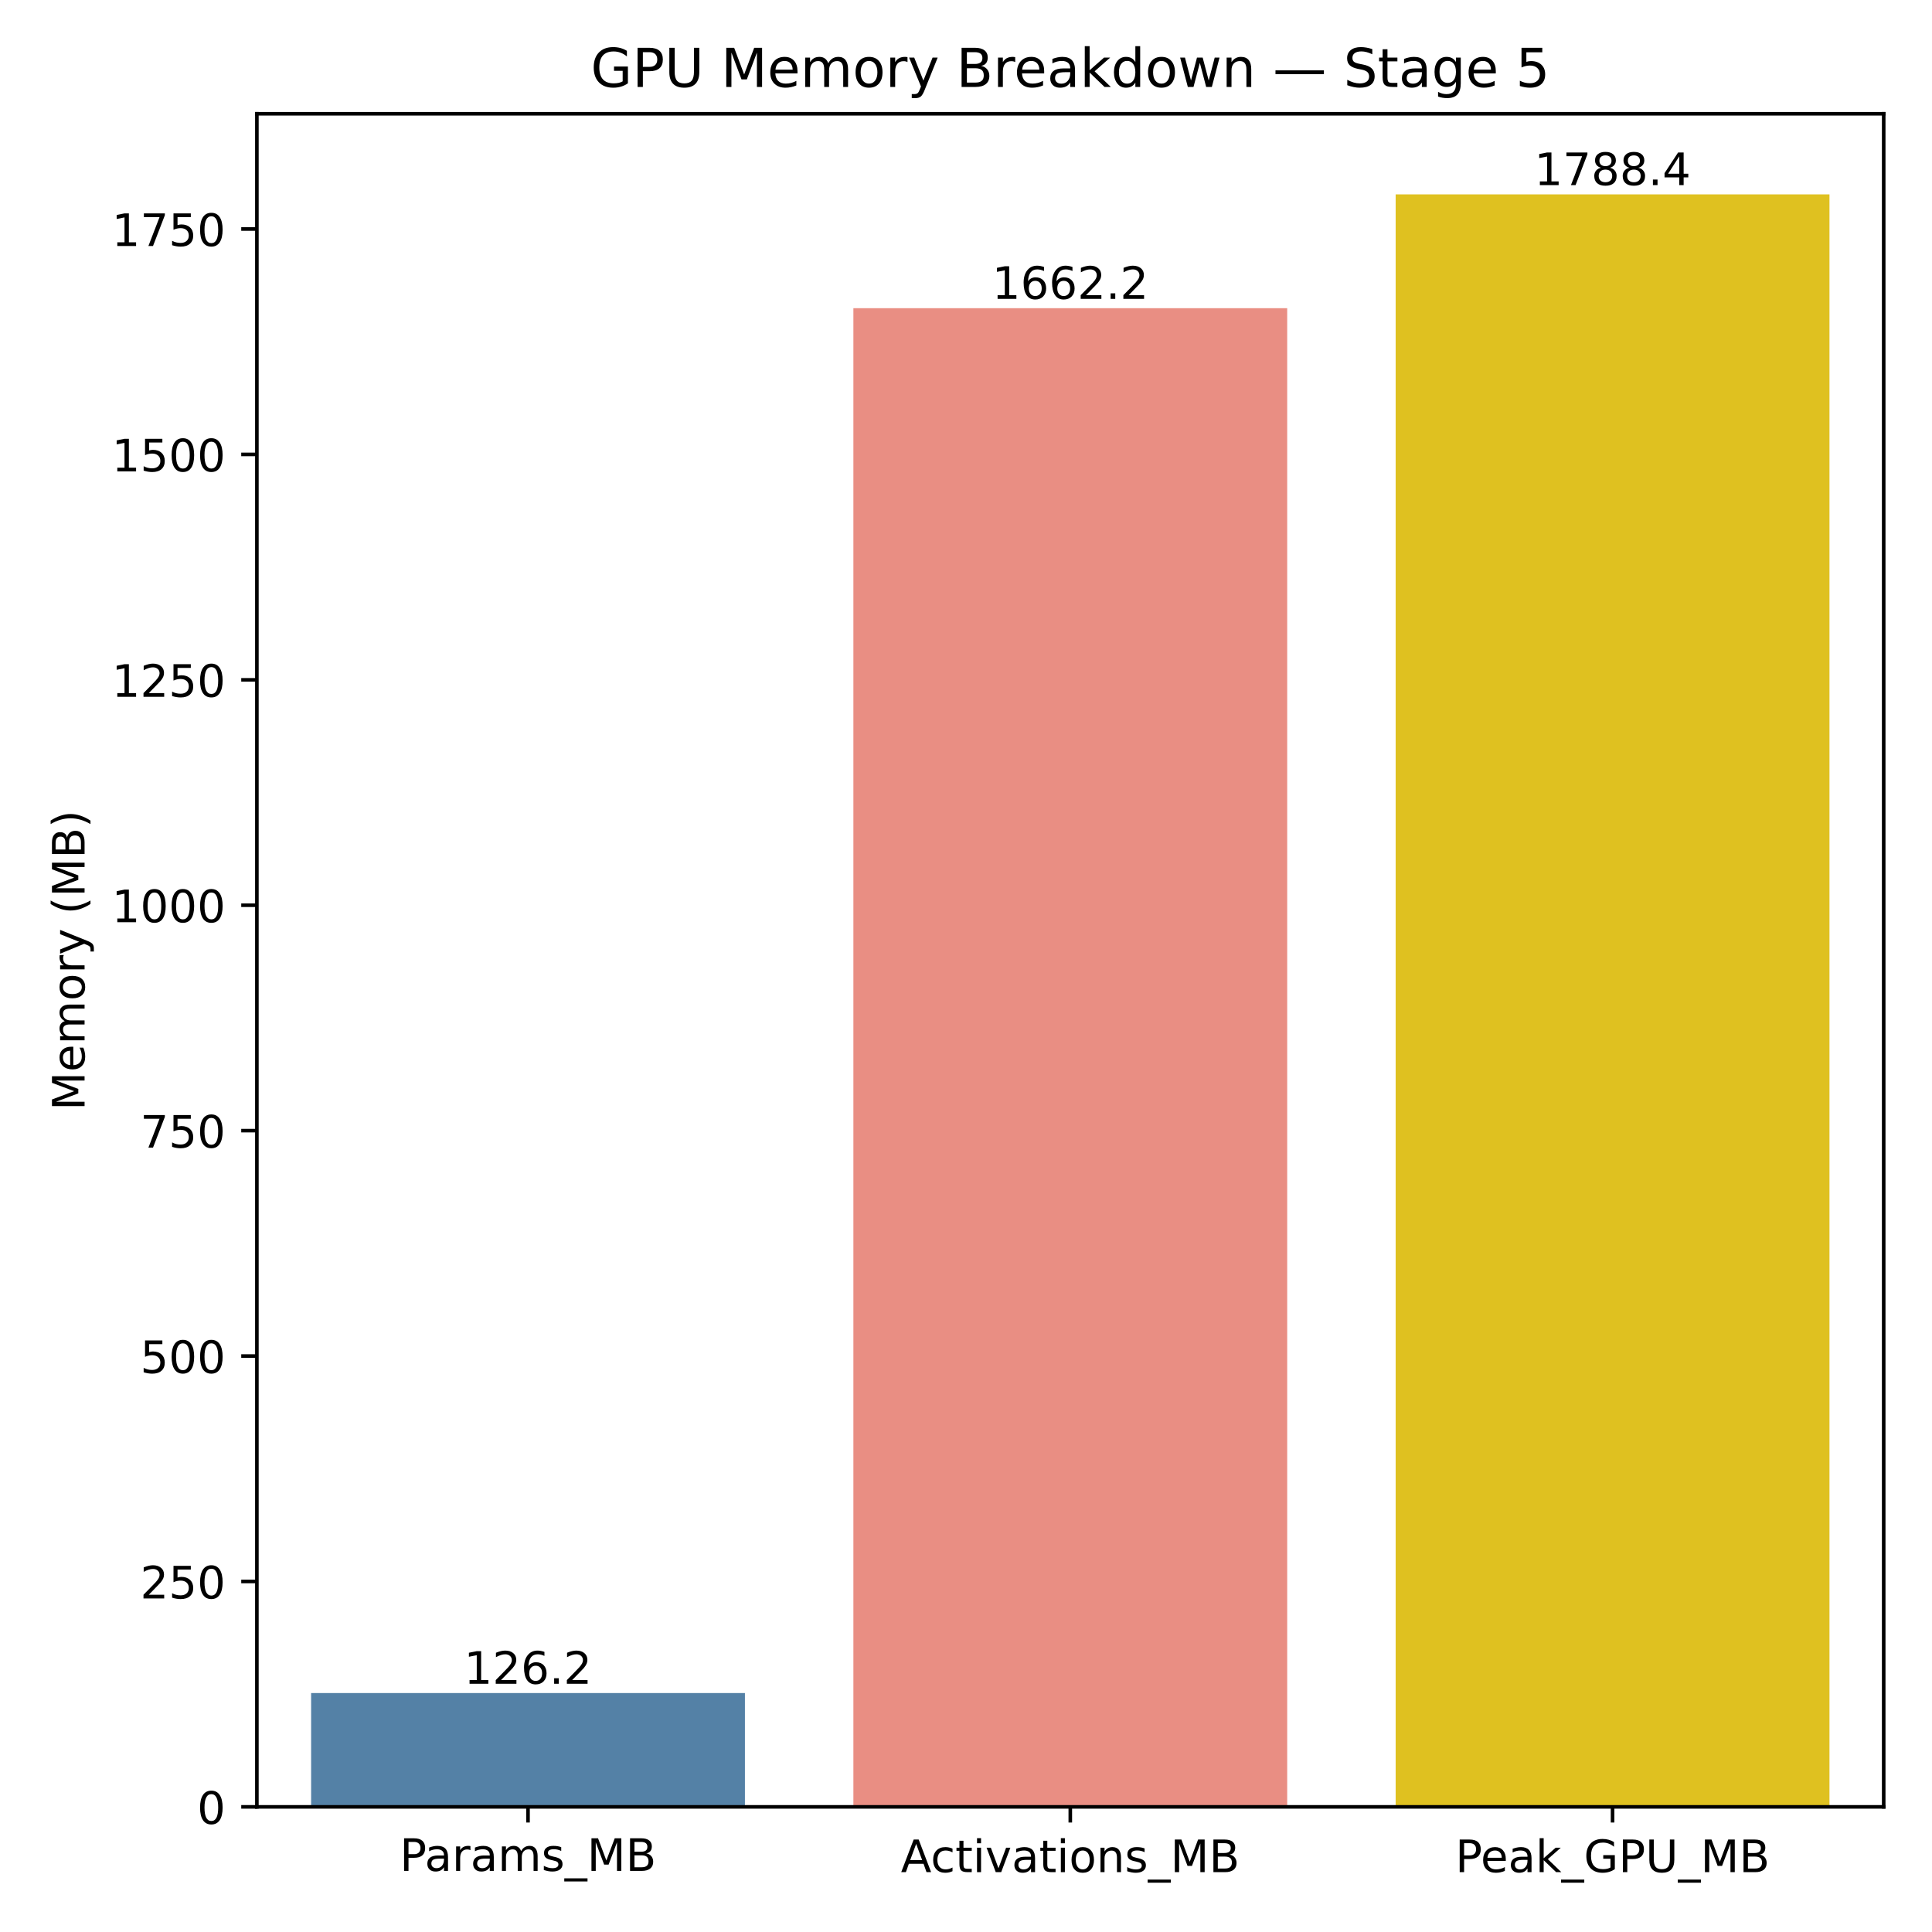
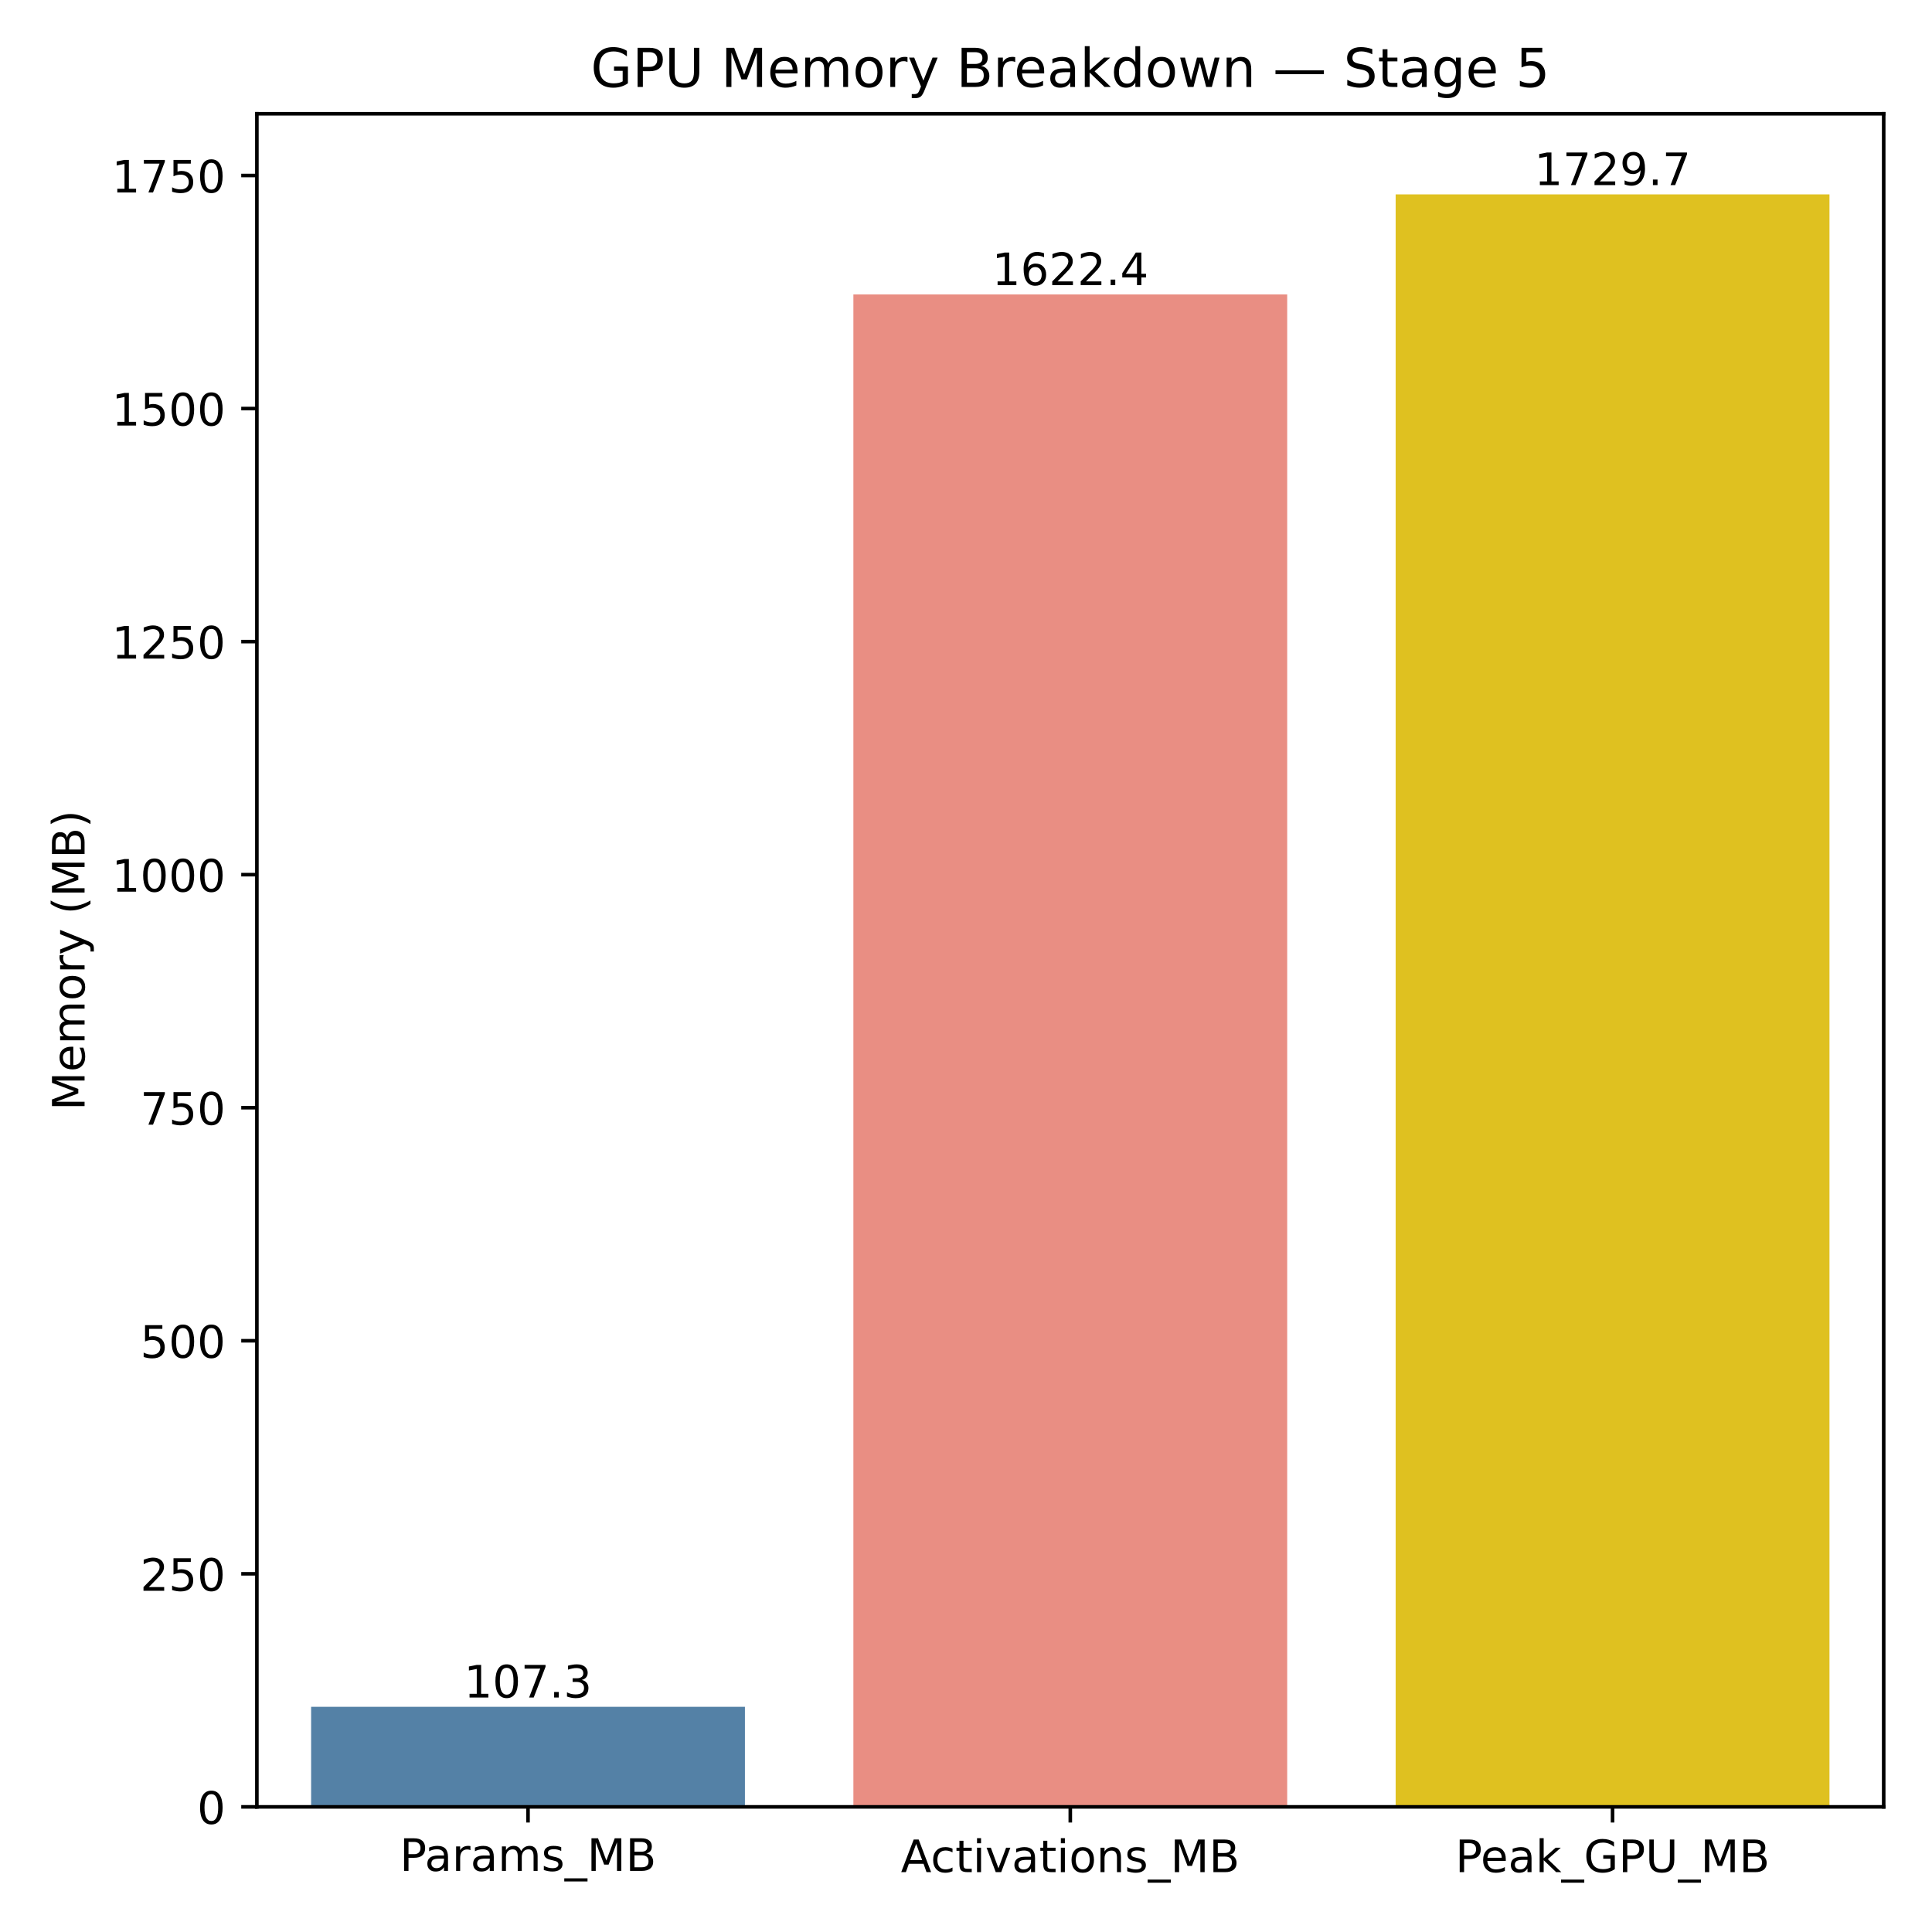
<svg xmlns="http://www.w3.org/2000/svg" xmlns:xlink="http://www.w3.org/1999/xlink" width="432pt" height="432pt" viewBox="0 0 432 432" version="1.1">
  <defs>
    <style type="text/css">*{stroke-linejoin: round; stroke-linecap: butt}</style>
  </defs>
  <g id="figure_1">
    <g id="patch_1">
      <path d="M 0 432  L 432 432  L 432 0  L 0 0  z " style="fill: #ffffff" />
    </g>
    <g id="axes_1">
      <g id="patch_2">
        <path d="M 57.44 404.019  L 421.2 404.019  L 421.2 25.44  L 57.44 25.44  z " style="fill: #ffffff" />
      </g>
      <g id="patch_3">
-         <path d="M 69.565 404.019  L 166.568 404.019  L 166.568 378.576  L 69.565 378.576  z " clip-path="url(#p5c37a76f87)" style="fill: #5481a6" />
+         <path d="M 69.565 404.019  L 166.568 404.019  L 166.568 381.65  L 69.565 381.65  z " clip-path="url(#pbfa2dcaaaa)" style="fill: #5481a6" />
      </g>
      <g id="patch_4">
-         <path d="M 190.819 404.019  L 287.821 404.019  L 287.821 68.91  L 190.819 68.91  z " clip-path="url(#p5c37a76f87)" style="fill: #e98e83" />
+         <path d="M 190.819 404.019  L 287.821 404.019  L 287.821 65.836  L 190.819 65.836  z " clip-path="url(#pbfa2dcaaaa)" style="fill: #e98e83" />
      </g>
      <g id="patch_5">
-         <path d="M 312.072 404.019  L 409.075 404.019  L 409.075 43.468  L 312.072 43.468  z " clip-path="url(#p5c37a76f87)" style="fill: #dfc120" />
+         <path d="M 312.072 404.019  L 409.075 404.019  L 409.075 43.468  L 312.072 43.468  z " clip-path="url(#pbfa2dcaaaa)" style="fill: #dfc120" />
      </g>
      <g id="matplotlib.axis_1">
        <g id="xtick_1">
          <g id="line2d_1">
            <defs>
-               <path id="m7900550850" d="M 0 0  L 0 3.5  " style="stroke: #000000; stroke-width: 0.8" />
+               <path id="mfde5241dbb" d="M 0 0  L 0 3.5  " style="stroke: #000000; stroke-width: 0.8" />
            </defs>
            <g>
-               <use xlink:href="#m7900550850" x="118.067" y="404.019" style="stroke: #000000; stroke-width: 0.8" />
+               <use xlink:href="#mfde5241dbb" x="118.067" y="404.019" style="stroke: #000000; stroke-width: 0.8" />
            </g>
          </g>
          <g id="text_1">
            <g transform="translate(89.3737 418.3391) scale(0.1 -0.1)">
              <defs>
                <path id="DejaVuSans-50" d="M 1259 4147  L 1259 2394  L 2053 2394  Q 2494 2394 2734 2622  Q 2975 2850 2975 3272  Q 2975 3691 2734 3919  Q 2494 4147 2053 4147  L 1259 4147  z M 628 4666  L 2053 4666  Q 2838 4666 3239 4311  Q 3641 3956 3641 3272  Q 3641 2581 3239 2228  Q 2838 1875 2053 1875  L 1259 1875  L 1259 0  L 628 0  L 628 4666  z " transform="scale(0.015625)" />
                <path id="DejaVuSans-61" d="M 2194 1759  Q 1497 1759 1228 1600  Q 959 1441 959 1056  Q 959 750 1161 570  Q 1363 391 1709 391  Q 2188 391 2477 730  Q 2766 1069 2766 1631  L 2766 1759  L 2194 1759  z M 3341 1997  L 3341 0  L 2766 0  L 2766 531  Q 2569 213 2275 61  Q 1981 -91 1556 -91  Q 1019 -91 701 211  Q 384 513 384 1019  Q 384 1609 779 1909  Q 1175 2209 1959 2209  L 2766 2209  L 2766 2266  Q 2766 2663 2505 2880  Q 2244 3097 1772 3097  Q 1472 3097 1187 3025  Q 903 2953 641 2809  L 641 3341  Q 956 3463 1253 3523  Q 1550 3584 1831 3584  Q 2591 3584 2966 3190  Q 3341 2797 3341 1997  z " transform="scale(0.015625)" />
                <path id="DejaVuSans-72" d="M 2631 2963  Q 2534 3019 2420 3045  Q 2306 3072 2169 3072  Q 1681 3072 1420 2755  Q 1159 2438 1159 1844  L 1159 0  L 581 0  L 581 3500  L 1159 3500  L 1159 2956  Q 1341 3275 1631 3429  Q 1922 3584 2338 3584  Q 2397 3584 2469 3576  Q 2541 3569 2628 3553  L 2631 2963  z " transform="scale(0.015625)" />
                <path id="DejaVuSans-6d" d="M 3328 2828  Q 3544 3216 3844 3400  Q 4144 3584 4550 3584  Q 5097 3584 5394 3201  Q 5691 2819 5691 2113  L 5691 0  L 5113 0  L 5113 2094  Q 5113 2597 4934 2840  Q 4756 3084 4391 3084  Q 3944 3084 3684 2787  Q 3425 2491 3425 1978  L 3425 0  L 2847 0  L 2847 2094  Q 2847 2600 2669 2842  Q 2491 3084 2119 3084  Q 1678 3084 1418 2786  Q 1159 2488 1159 1978  L 1159 0  L 581 0  L 581 3500  L 1159 3500  L 1159 2956  Q 1356 3278 1631 3431  Q 1906 3584 2284 3584  Q 2666 3584 2933 3390  Q 3200 3197 3328 2828  z " transform="scale(0.015625)" />
                <path id="DejaVuSans-73" d="M 2834 3397  L 2834 2853  Q 2591 2978 2328 3040  Q 2066 3103 1784 3103  Q 1356 3103 1142 2972  Q 928 2841 928 2578  Q 928 2378 1081 2264  Q 1234 2150 1697 2047  L 1894 2003  Q 2506 1872 2764 1633  Q 3022 1394 3022 966  Q 3022 478 2636 193  Q 2250 -91 1575 -91  Q 1294 -91 989 -36  Q 684 19 347 128  L 347 722  Q 666 556 975 473  Q 1284 391 1588 391  Q 1994 391 2212 530  Q 2431 669 2431 922  Q 2431 1156 2273 1281  Q 2116 1406 1581 1522  L 1381 1569  Q 847 1681 609 1914  Q 372 2147 372 2553  Q 372 3047 722 3315  Q 1072 3584 1716 3584  Q 2034 3584 2315 3537  Q 2597 3491 2834 3397  z " transform="scale(0.015625)" />
                <path id="DejaVuSans-5f" d="M 3263 -1063  L 3263 -1509  L -63 -1509  L -63 -1063  L 3263 -1063  z " transform="scale(0.015625)" />
                <path id="DejaVuSans-4d" d="M 628 4666  L 1569 4666  L 2759 1491  L 3956 4666  L 4897 4666  L 4897 0  L 4281 0  L 4281 4097  L 3078 897  L 2444 897  L 1241 4097  L 1241 0  L 628 0  L 628 4666  z " transform="scale(0.015625)" />
                <path id="DejaVuSans-42" d="M 1259 2228  L 1259 519  L 2272 519  Q 2781 519 3026 730  Q 3272 941 3272 1375  Q 3272 1813 3026 2020  Q 2781 2228 2272 2228  L 1259 2228  z M 1259 4147  L 1259 2741  L 2194 2741  Q 2656 2741 2882 2914  Q 3109 3088 3109 3444  Q 3109 3797 2882 3972  Q 2656 4147 2194 4147  L 1259 4147  z M 628 4666  L 2241 4666  Q 2963 4666 3353 4366  Q 3744 4066 3744 3513  Q 3744 3084 3544 2831  Q 3344 2578 2956 2516  Q 3422 2416 3680 2098  Q 3938 1781 3938 1306  Q 3938 681 3513 340  Q 3088 0 2303 0  L 628 0  L 628 4666  z " transform="scale(0.015625)" />
              </defs>
              <use xlink:href="#DejaVuSans-50" />
              <use xlink:href="#DejaVuSans-61" transform="translate(55.80273 0)" />
              <use xlink:href="#DejaVuSans-72" transform="translate(117.082 0)" />
              <use xlink:href="#DejaVuSans-61" transform="translate(158.1953 0)" />
              <use xlink:href="#DejaVuSans-6d" transform="translate(219.4746 0)" />
              <use xlink:href="#DejaVuSans-73" transform="translate(316.8867 0)" />
              <use xlink:href="#DejaVuSans-5f" transform="translate(368.9863 0)" />
              <use xlink:href="#DejaVuSans-4d" transform="translate(418.9863 0)" />
              <use xlink:href="#DejaVuSans-42" transform="translate(505.2656 0)" />
            </g>
          </g>
        </g>
        <g id="xtick_2">
          <g id="line2d_2">
            <g>
-               <use xlink:href="#m7900550850" x="239.32" y="404.019" style="stroke: #000000; stroke-width: 0.8" />
+               <use xlink:href="#mfde5241dbb" x="239.32" y="404.019" style="stroke: #000000; stroke-width: 0.8" />
            </g>
          </g>
          <g id="text_2">
            <g transform="translate(201.4387 418.6172) scale(0.1 -0.1)">
              <defs>
                <path id="DejaVuSans-41" d="M 2188 4044  L 1331 1722  L 3047 1722  L 2188 4044  z M 1831 4666  L 2547 4666  L 4325 0  L 3669 0  L 3244 1197  L 1141 1197  L 716 0  L 50 0  L 1831 4666  z " transform="scale(0.015625)" />
                <path id="DejaVuSans-63" d="M 3122 3366  L 3122 2828  Q 2878 2963 2633 3030  Q 2388 3097 2138 3097  Q 1578 3097 1268 2742  Q 959 2388 959 1747  Q 959 1106 1268 751  Q 1578 397 2138 397  Q 2388 397 2633 464  Q 2878 531 3122 666  L 3122 134  Q 2881 22 2623 -34  Q 2366 -91 2075 -91  Q 1284 -91 818 406  Q 353 903 353 1747  Q 353 2603 823 3093  Q 1294 3584 2113 3584  Q 2378 3584 2631 3529  Q 2884 3475 3122 3366  z " transform="scale(0.015625)" />
                <path id="DejaVuSans-74" d="M 1172 4494  L 1172 3500  L 2356 3500  L 2356 3053  L 1172 3053  L 1172 1153  Q 1172 725 1289 603  Q 1406 481 1766 481  L 2356 481  L 2356 0  L 1766 0  Q 1100 0 847 248  Q 594 497 594 1153  L 594 3053  L 172 3053  L 172 3500  L 594 3500  L 594 4494  L 1172 4494  z " transform="scale(0.015625)" />
                <path id="DejaVuSans-69" d="M 603 3500  L 1178 3500  L 1178 0  L 603 0  L 603 3500  z M 603 4863  L 1178 4863  L 1178 4134  L 603 4134  L 603 4863  z " transform="scale(0.015625)" />
                <path id="DejaVuSans-76" d="M 191 3500  L 800 3500  L 1894 563  L 2988 3500  L 3597 3500  L 2284 0  L 1503 0  L 191 3500  z " transform="scale(0.015625)" />
                <path id="DejaVuSans-6f" d="M 1959 3097  Q 1497 3097 1228 2736  Q 959 2375 959 1747  Q 959 1119 1226 758  Q 1494 397 1959 397  Q 2419 397 2687 759  Q 2956 1122 2956 1747  Q 2956 2369 2687 2733  Q 2419 3097 1959 3097  z M 1959 3584  Q 2709 3584 3137 3096  Q 3566 2609 3566 1747  Q 3566 888 3137 398  Q 2709 -91 1959 -91  Q 1206 -91 779 398  Q 353 888 353 1747  Q 353 2609 779 3096  Q 1206 3584 1959 3584  z " transform="scale(0.015625)" />
                <path id="DejaVuSans-6e" d="M 3513 2113  L 3513 0  L 2938 0  L 2938 2094  Q 2938 2591 2744 2837  Q 2550 3084 2163 3084  Q 1697 3084 1428 2787  Q 1159 2491 1159 1978  L 1159 0  L 581 0  L 581 3500  L 1159 3500  L 1159 2956  Q 1366 3272 1645 3428  Q 1925 3584 2291 3584  Q 2894 3584 3203 3211  Q 3513 2838 3513 2113  z " transform="scale(0.015625)" />
              </defs>
              <use xlink:href="#DejaVuSans-41" />
              <use xlink:href="#DejaVuSans-63" transform="translate(66.6582 0)" />
              <use xlink:href="#DejaVuSans-74" transform="translate(121.6387 0)" />
              <use xlink:href="#DejaVuSans-69" transform="translate(160.8477 0)" />
              <use xlink:href="#DejaVuSans-76" transform="translate(188.6309 0)" />
              <use xlink:href="#DejaVuSans-61" transform="translate(247.8105 0)" />
              <use xlink:href="#DejaVuSans-74" transform="translate(309.0898 0)" />
              <use xlink:href="#DejaVuSans-69" transform="translate(348.2988 0)" />
              <use xlink:href="#DejaVuSans-6f" transform="translate(376.082 0)" />
              <use xlink:href="#DejaVuSans-6e" transform="translate(437.2637 0)" />
              <use xlink:href="#DejaVuSans-73" transform="translate(500.6426 0)" />
              <use xlink:href="#DejaVuSans-5f" transform="translate(552.7422 0)" />
              <use xlink:href="#DejaVuSans-4d" transform="translate(602.7422 0)" />
              <use xlink:href="#DejaVuSans-42" transform="translate(689.0215 0)" />
            </g>
          </g>
        </g>
        <g id="xtick_3">
          <g id="line2d_3">
            <g>
-               <use xlink:href="#m7900550850" x="360.573" y="404.019" style="stroke: #000000; stroke-width: 0.8" />
+               <use xlink:href="#mfde5241dbb" x="360.573" y="404.019" style="stroke: #000000; stroke-width: 0.8" />
            </g>
          </g>
          <g id="text_3">
            <g transform="translate(325.4108 418.6172) scale(0.1 -0.1)">
              <defs>
                <path id="DejaVuSans-65" d="M 3597 1894  L 3597 1613  L 953 1613  Q 991 1019 1311 708  Q 1631 397 2203 397  Q 2534 397 2845 478  Q 3156 559 3463 722  L 3463 178  Q 3153 47 2828 -22  Q 2503 -91 2169 -91  Q 1331 -91 842 396  Q 353 884 353 1716  Q 353 2575 817 3079  Q 1281 3584 2069 3584  Q 2775 3584 3186 3129  Q 3597 2675 3597 1894  z M 3022 2063  Q 3016 2534 2758 2815  Q 2500 3097 2075 3097  Q 1594 3097 1305 2825  Q 1016 2553 972 2059  L 3022 2063  z " transform="scale(0.015625)" />
                <path id="DejaVuSans-6b" d="M 581 4863  L 1159 4863  L 1159 1991  L 2875 3500  L 3609 3500  L 1753 1863  L 3688 0  L 2938 0  L 1159 1709  L 1159 0  L 581 0  L 581 4863  z " transform="scale(0.015625)" />
                <path id="DejaVuSans-47" d="M 3809 666  L 3809 1919  L 2778 1919  L 2778 2438  L 4434 2438  L 4434 434  Q 4069 175 3628 42  Q 3188 -91 2688 -91  Q 1594 -91 976 548  Q 359 1188 359 2328  Q 359 3472 976 4111  Q 1594 4750 2688 4750  Q 3144 4750 3555 4637  Q 3966 4525 4313 4306  L 4313 3634  Q 3963 3931 3569 4081  Q 3175 4231 2741 4231  Q 1884 4231 1454 3753  Q 1025 3275 1025 2328  Q 1025 1384 1454 906  Q 1884 428 2741 428  Q 3075 428 3337 486  Q 3600 544 3809 666  z " transform="scale(0.015625)" />
                <path id="DejaVuSans-55" d="M 556 4666  L 1191 4666  L 1191 1831  Q 1191 1081 1462 751  Q 1734 422 2344 422  Q 2950 422 3222 751  Q 3494 1081 3494 1831  L 3494 4666  L 4128 4666  L 4128 1753  Q 4128 841 3676 375  Q 3225 -91 2344 -91  Q 1459 -91 1007 375  Q 556 841 556 1753  L 556 4666  z " transform="scale(0.015625)" />
              </defs>
              <use xlink:href="#DejaVuSans-50" />
              <use xlink:href="#DejaVuSans-65" transform="translate(56.67773 0)" />
              <use xlink:href="#DejaVuSans-61" transform="translate(118.2012 0)" />
              <use xlink:href="#DejaVuSans-6b" transform="translate(179.4805 0)" />
              <use xlink:href="#DejaVuSans-5f" transform="translate(237.3906 0)" />
              <use xlink:href="#DejaVuSans-47" transform="translate(287.3906 0)" />
              <use xlink:href="#DejaVuSans-50" transform="translate(364.8809 0)" />
              <use xlink:href="#DejaVuSans-55" transform="translate(425.1836 0)" />
              <use xlink:href="#DejaVuSans-5f" transform="translate(498.377 0)" />
              <use xlink:href="#DejaVuSans-4d" transform="translate(548.377 0)" />
              <use xlink:href="#DejaVuSans-42" transform="translate(634.6562 0)" />
            </g>
          </g>
        </g>
      </g>
      <g id="matplotlib.axis_2">
        <g id="ytick_1">
          <g id="line2d_4">
            <defs>
-               <path id="mb7ed74cde7" d="M 0 0  L -3.5 0  " style="stroke: #000000; stroke-width: 0.8" />
+               <path id="m76c29286e6" d="M 0 0  L -3.5 0  " style="stroke: #000000; stroke-width: 0.8" />
            </defs>
            <g>
-               <use xlink:href="#mb7ed74cde7" x="57.44" y="404.019" style="stroke: #000000; stroke-width: 0.8" />
+               <use xlink:href="#m76c29286e6" x="57.44" y="404.019" style="stroke: #000000; stroke-width: 0.8" />
            </g>
          </g>
          <g id="text_4">
            <g transform="translate(44.0775 407.818) scale(0.1 -0.1)">
              <defs>
                <path id="DejaVuSans-30" d="M 2034 4250  Q 1547 4250 1301 3770  Q 1056 3291 1056 2328  Q 1056 1369 1301 889  Q 1547 409 2034 409  Q 2525 409 2770 889  Q 3016 1369 3016 2328  Q 3016 3291 2770 3770  Q 2525 4250 2034 4250  z M 2034 4750  Q 2819 4750 3233 4129  Q 3647 3509 3647 2328  Q 3647 1150 3233 529  Q 2819 -91 2034 -91  Q 1250 -91 836 529  Q 422 1150 422 2328  Q 422 3509 836 4129  Q 1250 4750 2034 4750  z " transform="scale(0.015625)" />
              </defs>
              <use xlink:href="#DejaVuSans-30" />
            </g>
          </g>
        </g>
        <g id="ytick_2">
          <g id="line2d_5">
            <g>
-               <use xlink:href="#mb7ed74cde7" x="57.44" y="353.617" style="stroke: #000000; stroke-width: 0.8" />
+               <use xlink:href="#m76c29286e6" x="57.44" y="351.908" style="stroke: #000000; stroke-width: 0.8" />
            </g>
          </g>
          <g id="text_5">
-             <g transform="translate(31.3525 357.4161) scale(0.1 -0.1)">
+             <g transform="translate(31.3525 355.7073) scale(0.1 -0.1)">
              <defs>
                <path id="DejaVuSans-32" d="M 1228 531  L 3431 531  L 3431 0  L 469 0  L 469 531  Q 828 903 1448 1529  Q 2069 2156 2228 2338  Q 2531 2678 2651 2914  Q 2772 3150 2772 3378  Q 2772 3750 2511 3984  Q 2250 4219 1831 4219  Q 1534 4219 1204 4116  Q 875 4013 500 3803  L 500 4441  Q 881 4594 1212 4672  Q 1544 4750 1819 4750  Q 2544 4750 2975 4387  Q 3406 4025 3406 3419  Q 3406 3131 3298 2873  Q 3191 2616 2906 2266  Q 2828 2175 2409 1742  Q 1991 1309 1228 531  z " transform="scale(0.015625)" />
                <path id="DejaVuSans-35" d="M 691 4666  L 3169 4666  L 3169 4134  L 1269 4134  L 1269 2991  Q 1406 3038 1543 3061  Q 1681 3084 1819 3084  Q 2600 3084 3056 2656  Q 3513 2228 3513 1497  Q 3513 744 3044 326  Q 2575 -91 1722 -91  Q 1428 -91 1123 -41  Q 819 9 494 109  L 494 744  Q 775 591 1075 516  Q 1375 441 1709 441  Q 2250 441 2565 725  Q 2881 1009 2881 1497  Q 2881 1984 2565 2268  Q 2250 2553 1709 2553  Q 1456 2553 1204 2497  Q 953 2441 691 2322  L 691 4666  z " transform="scale(0.015625)" />
              </defs>
              <use xlink:href="#DejaVuSans-32" />
              <use xlink:href="#DejaVuSans-35" transform="translate(63.62305 0)" />
              <use xlink:href="#DejaVuSans-30" transform="translate(127.2461 0)" />
            </g>
          </g>
        </g>
        <g id="ytick_3">
          <g id="line2d_6">
            <g>
-               <use xlink:href="#mb7ed74cde7" x="57.44" y="303.215" style="stroke: #000000; stroke-width: 0.8" />
+               <use xlink:href="#m76c29286e6" x="57.44" y="299.797" style="stroke: #000000; stroke-width: 0.8" />
            </g>
          </g>
          <g id="text_6">
-             <g transform="translate(31.3525 307.0143) scale(0.1 -0.1)">
+             <g transform="translate(31.3525 303.5967) scale(0.1 -0.1)">
              <use xlink:href="#DejaVuSans-35" />
              <use xlink:href="#DejaVuSans-30" transform="translate(63.62305 0)" />
              <use xlink:href="#DejaVuSans-30" transform="translate(127.2461 0)" />
            </g>
          </g>
        </g>
        <g id="ytick_4">
          <g id="line2d_7">
            <g>
-               <use xlink:href="#mb7ed74cde7" x="57.44" y="252.813" style="stroke: #000000; stroke-width: 0.8" />
+               <use xlink:href="#m76c29286e6" x="57.44" y="247.687" style="stroke: #000000; stroke-width: 0.8" />
            </g>
          </g>
          <g id="text_7">
-             <g transform="translate(31.3525 256.6125) scale(0.1 -0.1)">
+             <g transform="translate(31.3525 251.4861) scale(0.1 -0.1)">
              <defs>
                <path id="DejaVuSans-37" d="M 525 4666  L 3525 4666  L 3525 4397  L 1831 0  L 1172 0  L 2766 4134  L 525 4134  L 525 4666  z " transform="scale(0.015625)" />
              </defs>
              <use xlink:href="#DejaVuSans-37" />
              <use xlink:href="#DejaVuSans-35" transform="translate(63.62305 0)" />
              <use xlink:href="#DejaVuSans-30" transform="translate(127.2461 0)" />
            </g>
          </g>
        </g>
        <g id="ytick_5">
          <g id="line2d_8">
            <g>
-               <use xlink:href="#mb7ed74cde7" x="57.44" y="202.411" style="stroke: #000000; stroke-width: 0.8" />
+               <use xlink:href="#m76c29286e6" x="57.44" y="195.576" style="stroke: #000000; stroke-width: 0.8" />
            </g>
          </g>
          <g id="text_8">
-             <g transform="translate(24.99 206.2107) scale(0.1 -0.1)">
+             <g transform="translate(24.99 199.3755) scale(0.1 -0.1)">
              <defs>
                <path id="DejaVuSans-31" d="M 794 531  L 1825 531  L 1825 4091  L 703 3866  L 703 4441  L 1819 4666  L 2450 4666  L 2450 531  L 3481 531  L 3481 0  L 794 0  L 794 531  z " transform="scale(0.015625)" />
              </defs>
              <use xlink:href="#DejaVuSans-31" />
              <use xlink:href="#DejaVuSans-30" transform="translate(63.62305 0)" />
              <use xlink:href="#DejaVuSans-30" transform="translate(127.2461 0)" />
              <use xlink:href="#DejaVuSans-30" transform="translate(190.8691 0)" />
            </g>
          </g>
        </g>
        <g id="ytick_6">
          <g id="line2d_9">
            <g>
-               <use xlink:href="#mb7ed74cde7" x="57.44" y="152.01" style="stroke: #000000; stroke-width: 0.8" />
+               <use xlink:href="#m76c29286e6" x="57.44" y="143.466" style="stroke: #000000; stroke-width: 0.8" />
            </g>
          </g>
          <g id="text_9">
-             <g transform="translate(24.99 155.8089) scale(0.1 -0.1)">
+             <g transform="translate(24.99 147.2648) scale(0.1 -0.1)">
              <use xlink:href="#DejaVuSans-31" />
              <use xlink:href="#DejaVuSans-32" transform="translate(63.62305 0)" />
              <use xlink:href="#DejaVuSans-35" transform="translate(127.2461 0)" />
              <use xlink:href="#DejaVuSans-30" transform="translate(190.8691 0)" />
            </g>
          </g>
        </g>
        <g id="ytick_7">
          <g id="line2d_10">
            <g>
-               <use xlink:href="#mb7ed74cde7" x="57.44" y="101.608" style="stroke: #000000; stroke-width: 0.8" />
+               <use xlink:href="#m76c29286e6" x="57.44" y="91.355" style="stroke: #000000; stroke-width: 0.8" />
            </g>
          </g>
          <g id="text_10">
-             <g transform="translate(24.99 105.407) scale(0.1 -0.1)">
+             <g transform="translate(24.99 95.15421) scale(0.1 -0.1)">
              <use xlink:href="#DejaVuSans-31" />
              <use xlink:href="#DejaVuSans-35" transform="translate(63.62305 0)" />
              <use xlink:href="#DejaVuSans-30" transform="translate(127.2461 0)" />
              <use xlink:href="#DejaVuSans-30" transform="translate(190.8691 0)" />
            </g>
          </g>
        </g>
        <g id="ytick_8">
          <g id="line2d_11">
            <g>
-               <use xlink:href="#mb7ed74cde7" x="57.44" y="51.206" style="stroke: #000000; stroke-width: 0.8" />
+               <use xlink:href="#m76c29286e6" x="57.44" y="39.244" style="stroke: #000000; stroke-width: 0.8" />
            </g>
          </g>
          <g id="text_11">
-             <g transform="translate(24.99 55.00522) scale(0.1 -0.1)">
+             <g transform="translate(24.99 43.04358) scale(0.1 -0.1)">
              <use xlink:href="#DejaVuSans-31" />
              <use xlink:href="#DejaVuSans-37" transform="translate(63.62305 0)" />
              <use xlink:href="#DejaVuSans-35" transform="translate(127.2461 0)" />
              <use xlink:href="#DejaVuSans-30" transform="translate(190.8691 0)" />
            </g>
          </g>
        </g>
        <g id="text_12">
          <g transform="translate(18.91031 248.2997) rotate(-90) scale(0.1 -0.1)">
            <defs>
              <path id="DejaVuSans-79" d="M 2059 -325  Q 1816 -950 1584 -1140  Q 1353 -1331 966 -1331  L 506 -1331  L 506 -850  L 844 -850  Q 1081 -850 1212 -737  Q 1344 -625 1503 -206  L 1606 56  L 191 3500  L 800 3500  L 1894 763  L 2988 3500  L 3597 3500  L 2059 -325  z " transform="scale(0.015625)" />
              <path id="DejaVuSans-20" transform="scale(0.015625)" />
              <path id="DejaVuSans-28" d="M 1984 4856  Q 1566 4138 1362 3434  Q 1159 2731 1159 2009  Q 1159 1288 1364 580  Q 1569 -128 1984 -844  L 1484 -844  Q 1016 -109 783 600  Q 550 1309 550 2009  Q 550 2706 781 3412  Q 1013 4119 1484 4856  L 1984 4856  z " transform="scale(0.015625)" />
              <path id="DejaVuSans-29" d="M 513 4856  L 1013 4856  Q 1481 4119 1714 3412  Q 1947 2706 1947 2009  Q 1947 1309 1714 600  Q 1481 -109 1013 -844  L 513 -844  Q 928 -128 1133 580  Q 1338 1288 1338 2009  Q 1338 2731 1133 3434  Q 928 4138 513 4856  z " transform="scale(0.015625)" />
            </defs>
            <use xlink:href="#DejaVuSans-4d" />
            <use xlink:href="#DejaVuSans-65" transform="translate(86.2793 0)" />
            <use xlink:href="#DejaVuSans-6d" transform="translate(147.8027 0)" />
            <use xlink:href="#DejaVuSans-6f" transform="translate(245.2148 0)" />
            <use xlink:href="#DejaVuSans-72" transform="translate(306.3965 0)" />
            <use xlink:href="#DejaVuSans-79" transform="translate(347.5098 0)" />
            <use xlink:href="#DejaVuSans-20" transform="translate(406.6895 0)" />
            <use xlink:href="#DejaVuSans-28" transform="translate(438.4766 0)" />
            <use xlink:href="#DejaVuSans-4d" transform="translate(477.4902 0)" />
            <use xlink:href="#DejaVuSans-42" transform="translate(563.7695 0)" />
            <use xlink:href="#DejaVuSans-29" transform="translate(632.373 0)" />
          </g>
        </g>
      </g>
      <g id="line2d_12">
-         <path clip-path="url(#p5c37a76f87)" style="fill: none; stroke: #424242; stroke-width: 2.25; stroke-linecap: square" />
+         <path clip-path="url(#pbfa2dcaaaa)" style="fill: none; stroke: #424242; stroke-width: 2.25; stroke-linecap: square" />
      </g>
      <g id="line2d_13">
-         <path clip-path="url(#p5c37a76f87)" style="fill: none; stroke: #424242; stroke-width: 2.25; stroke-linecap: square" />
+         <path clip-path="url(#pbfa2dcaaaa)" style="fill: none; stroke: #424242; stroke-width: 2.25; stroke-linecap: square" />
      </g>
      <g id="line2d_14">
-         <path clip-path="url(#p5c37a76f87)" style="fill: none; stroke: #424242; stroke-width: 2.25; stroke-linecap: square" />
+         <path clip-path="url(#pbfa2dcaaaa)" style="fill: none; stroke: #424242; stroke-width: 2.25; stroke-linecap: square" />
      </g>
      <g id="patch_6">
        <path d="M 57.44 404.019  L 57.44 25.44  " style="fill: none; stroke: #000000; stroke-width: 0.8; stroke-linejoin: miter; stroke-linecap: square" />
      </g>
      <g id="patch_7">
        <path d="M 421.2 404.019  L 421.2 25.44  " style="fill: none; stroke: #000000; stroke-width: 0.8; stroke-linejoin: miter; stroke-linecap: square" />
      </g>
      <g id="patch_8">
        <path d="M 57.44 404.019  L 421.2 404.019  " style="fill: none; stroke: #000000; stroke-width: 0.8; stroke-linejoin: miter; stroke-linecap: square" />
      </g>
      <g id="patch_9">
        <path d="M 57.44 25.44  L 421.2 25.44  " style="fill: none; stroke: #000000; stroke-width: 0.8; stroke-linejoin: miter; stroke-linecap: square" />
      </g>
      <g id="text_13">
-         <g transform="translate(103.7526 376.4966) scale(0.1 -0.1)">
+         <g transform="translate(103.7526 379.5708) scale(0.1 -0.1)">
+           <defs>
+             <path id="DejaVuSans-2e" d="M 684 794  L 1344 794  L 1344 0  L 684 0  L 684 794  z " transform="scale(0.015625)" />
+             <path id="DejaVuSans-33" d="M 2597 2516  Q 3050 2419 3304 2112  Q 3559 1806 3559 1356  Q 3559 666 3084 287  Q 2609 -91 1734 -91  Q 1441 -91 1130 -33  Q 819 25 488 141  L 488 750  Q 750 597 1062 519  Q 1375 441 1716 441  Q 2309 441 2620 675  Q 2931 909 2931 1356  Q 2931 1769 2642 2001  Q 2353 2234 1838 2234  L 1294 2234  L 1294 2753  L 1863 2753  Q 2328 2753 2575 2939  Q 2822 3125 2822 3475  Q 2822 3834 2567 4026  Q 2313 4219 1838 4219  Q 1578 4219 1281 4162  Q 984 4106 628 3988  L 628 4550  Q 988 4650 1302 4700  Q 1616 4750 1894 4750  Q 2613 4750 3031 4423  Q 3450 4097 3450 3541  Q 3450 3153 3228 2886  Q 3006 2619 2597 2516  z " transform="scale(0.015625)" />
+           </defs>
+           <use xlink:href="#DejaVuSans-31" />
+           <use xlink:href="#DejaVuSans-30" transform="translate(63.62305 0)" />
+           <use xlink:href="#DejaVuSans-37" transform="translate(127.2461 0)" />
+           <use xlink:href="#DejaVuSans-2e" transform="translate(190.8691 0)" />
+           <use xlink:href="#DejaVuSans-33" transform="translate(222.6562 0)" />
+         </g>
+       </g>
+       <g id="text_14">
+         <g transform="translate(221.8247 63.75613) scale(0.1 -0.1)">
          <defs>
            <path id="DejaVuSans-36" d="M 2113 2584  Q 1688 2584 1439 2293  Q 1191 2003 1191 1497  Q 1191 994 1439 701  Q 1688 409 2113 409  Q 2538 409 2786 701  Q 3034 994 3034 1497  Q 3034 2003 2786 2293  Q 2538 2584 2113 2584  z M 3366 4563  L 3366 3988  Q 3128 4100 2886 4159  Q 2644 4219 2406 4219  Q 1781 4219 1451 3797  Q 1122 3375 1075 2522  Q 1259 2794 1537 2939  Q 1816 3084 2150 3084  Q 2853 3084 3261 2657  Q 3669 2231 3669 1497  Q 3669 778 3244 343  Q 2819 -91 2113 -91  Q 1303 -91 875 529  Q 447 1150 447 2328  Q 447 3434 972 4092  Q 1497 4750 2381 4750  Q 2619 4750 2861 4703  Q 3103 4656 3366 4563  z " transform="scale(0.015625)" />
-             <path id="DejaVuSans-2e" d="M 684 794  L 1344 794  L 1344 0  L 684 0  L 684 794  z " transform="scale(0.015625)" />
+             <path id="DejaVuSans-34" d="M 2419 4116  L 825 1625  L 2419 1625  L 2419 4116  z M 2253 4666  L 3047 4666  L 3047 1625  L 3713 1625  L 3713 1100  L 3047 1100  L 3047 0  L 2419 0  L 2419 1100  L 313 1100  L 313 1709  L 2253 4666  z " transform="scale(0.015625)" />
          </defs>
          <use xlink:href="#DejaVuSans-31" />
-           <use xlink:href="#DejaVuSans-32" transform="translate(63.62305 0)" />
-           <use xlink:href="#DejaVuSans-36" transform="translate(127.2461 0)" />
-           <use xlink:href="#DejaVuSans-2e" transform="translate(190.8691 0)" />
-           <use xlink:href="#DejaVuSans-32" transform="translate(222.6562 0)" />
-         </g>
-       </g>
-       <g id="text_14">
-         <g transform="translate(221.8247 66.83032) scale(0.1 -0.1)">
-           <use xlink:href="#DejaVuSans-31" />
          <use xlink:href="#DejaVuSans-36" transform="translate(63.62305 0)" />
-           <use xlink:href="#DejaVuSans-36" transform="translate(127.2461 0)" />
+           <use xlink:href="#DejaVuSans-32" transform="translate(127.2461 0)" />
          <use xlink:href="#DejaVuSans-32" transform="translate(190.8691 0)" />
          <use xlink:href="#DejaVuSans-2e" transform="translate(254.4922 0)" />
-           <use xlink:href="#DejaVuSans-32" transform="translate(286.2793 0)" />
+           <use xlink:href="#DejaVuSans-34" transform="translate(286.2793 0)" />
        </g>
      </g>
      <g id="text_15">
        <g transform="translate(343.078 41.38787) scale(0.1 -0.1)">
          <defs>
-             <path id="DejaVuSans-38" d="M 2034 2216  Q 1584 2216 1326 1975  Q 1069 1734 1069 1313  Q 1069 891 1326 650  Q 1584 409 2034 409  Q 2484 409 2743 651  Q 3003 894 3003 1313  Q 3003 1734 2745 1975  Q 2488 2216 2034 2216  z M 1403 2484  Q 997 2584 770 2862  Q 544 3141 544 3541  Q 544 4100 942 4425  Q 1341 4750 2034 4750  Q 2731 4750 3128 4425  Q 3525 4100 3525 3541  Q 3525 3141 3298 2862  Q 3072 2584 2669 2484  Q 3125 2378 3379 2068  Q 3634 1759 3634 1313  Q 3634 634 3220 271  Q 2806 -91 2034 -91  Q 1263 -91 848 271  Q 434 634 434 1313  Q 434 1759 690 2068  Q 947 2378 1403 2484  z M 1172 3481  Q 1172 3119 1398 2916  Q 1625 2713 2034 2713  Q 2441 2713 2670 2916  Q 2900 3119 2900 3481  Q 2900 3844 2670 4047  Q 2441 4250 2034 4250  Q 1625 4250 1398 4047  Q 1172 3844 1172 3481  z " transform="scale(0.015625)" />
-             <path id="DejaVuSans-34" d="M 2419 4116  L 825 1625  L 2419 1625  L 2419 4116  z M 2253 4666  L 3047 4666  L 3047 1625  L 3713 1625  L 3713 1100  L 3047 1100  L 3047 0  L 2419 0  L 2419 1100  L 313 1100  L 313 1709  L 2253 4666  z " transform="scale(0.015625)" />
+             <path id="DejaVuSans-39" d="M 703 97  L 703 672  Q 941 559 1184 500  Q 1428 441 1663 441  Q 2288 441 2617 861  Q 2947 1281 2994 2138  Q 2813 1869 2534 1725  Q 2256 1581 1919 1581  Q 1219 1581 811 2004  Q 403 2428 403 3163  Q 403 3881 828 4315  Q 1253 4750 1959 4750  Q 2769 4750 3195 4129  Q 3622 3509 3622 2328  Q 3622 1225 3098 567  Q 2575 -91 1691 -91  Q 1453 -91 1209 -44  Q 966 3 703 97  z M 1959 2075  Q 2384 2075 2632 2365  Q 2881 2656 2881 3163  Q 2881 3666 2632 3958  Q 2384 4250 1959 4250  Q 1534 4250 1286 3958  Q 1038 3666 1038 3163  Q 1038 2656 1286 2365  Q 1534 2075 1959 2075  z " transform="scale(0.015625)" />
          </defs>
          <use xlink:href="#DejaVuSans-31" />
          <use xlink:href="#DejaVuSans-37" transform="translate(63.62305 0)" />
-           <use xlink:href="#DejaVuSans-38" transform="translate(127.2461 0)" />
-           <use xlink:href="#DejaVuSans-38" transform="translate(190.8691 0)" />
+           <use xlink:href="#DejaVuSans-32" transform="translate(127.2461 0)" />
+           <use xlink:href="#DejaVuSans-39" transform="translate(190.8691 0)" />
          <use xlink:href="#DejaVuSans-2e" transform="translate(254.4922 0)" />
-           <use xlink:href="#DejaVuSans-34" transform="translate(286.2793 0)" />
+           <use xlink:href="#DejaVuSans-37" transform="translate(286.2793 0)" />
        </g>
      </g>
      <g id="text_16">
        <g transform="translate(132.0878 19.44) scale(0.12 -0.12)">
          <defs>
            <path id="DejaVuSans-64" d="M 2906 2969  L 2906 4863  L 3481 4863  L 3481 0  L 2906 0  L 2906 525  Q 2725 213 2448 61  Q 2172 -91 1784 -91  Q 1150 -91 751 415  Q 353 922 353 1747  Q 353 2572 751 3078  Q 1150 3584 1784 3584  Q 2172 3584 2448 3432  Q 2725 3281 2906 2969  z M 947 1747  Q 947 1113 1208 752  Q 1469 391 1925 391  Q 2381 391 2643 752  Q 2906 1113 2906 1747  Q 2906 2381 2643 2742  Q 2381 3103 1925 3103  Q 1469 3103 1208 2742  Q 947 2381 947 1747  z " transform="scale(0.015625)" />
            <path id="DejaVuSans-77" d="M 269 3500  L 844 3500  L 1563 769  L 2278 3500  L 2956 3500  L 3675 769  L 4391 3500  L 4966 3500  L 4050 0  L 3372 0  L 2619 2869  L 1863 0  L 1184 0  L 269 3500  z " transform="scale(0.015625)" />
            <path id="DejaVuSans-2014" d="M 313 1978  L 6088 1978  L 6088 1528  L 313 1528  L 313 1978  z " transform="scale(0.015625)" />
            <path id="DejaVuSans-53" d="M 3425 4513  L 3425 3897  Q 3066 4069 2747 4153  Q 2428 4238 2131 4238  Q 1616 4238 1336 4038  Q 1056 3838 1056 3469  Q 1056 3159 1242 3001  Q 1428 2844 1947 2747  L 2328 2669  Q 3034 2534 3370 2195  Q 3706 1856 3706 1288  Q 3706 609 3251 259  Q 2797 -91 1919 -91  Q 1588 -91 1214 -16  Q 841 59 441 206  L 441 856  Q 825 641 1194 531  Q 1563 422 1919 422  Q 2459 422 2753 634  Q 3047 847 3047 1241  Q 3047 1584 2836 1778  Q 2625 1972 2144 2069  L 1759 2144  Q 1053 2284 737 2584  Q 422 2884 422 3419  Q 422 4038 858 4394  Q 1294 4750 2059 4750  Q 2388 4750 2728 4690  Q 3069 4631 3425 4513  z " transform="scale(0.015625)" />
            <path id="DejaVuSans-67" d="M 2906 1791  Q 2906 2416 2648 2759  Q 2391 3103 1925 3103  Q 1463 3103 1205 2759  Q 947 2416 947 1791  Q 947 1169 1205 825  Q 1463 481 1925 481  Q 2391 481 2648 825  Q 2906 1169 2906 1791  z M 3481 434  Q 3481 -459 3084 -895  Q 2688 -1331 1869 -1331  Q 1566 -1331 1297 -1286  Q 1028 -1241 775 -1147  L 775 -588  Q 1028 -725 1275 -790  Q 1522 -856 1778 -856  Q 2344 -856 2625 -561  Q 2906 -266 2906 331  L 2906 616  Q 2728 306 2450 153  Q 2172 0 1784 0  Q 1141 0 747 490  Q 353 981 353 1791  Q 353 2603 747 3093  Q 1141 3584 1784 3584  Q 2172 3584 2450 3431  Q 2728 3278 2906 2969  L 2906 3500  L 3481 3500  L 3481 434  z " transform="scale(0.015625)" />
          </defs>
          <use xlink:href="#DejaVuSans-47" />
          <use xlink:href="#DejaVuSans-50" transform="translate(77.49023 0)" />
          <use xlink:href="#DejaVuSans-55" transform="translate(137.793 0)" />
          <use xlink:href="#DejaVuSans-20" transform="translate(210.9863 0)" />
          <use xlink:href="#DejaVuSans-4d" transform="translate(242.7734 0)" />
          <use xlink:href="#DejaVuSans-65" transform="translate(329.0527 0)" />
          <use xlink:href="#DejaVuSans-6d" transform="translate(390.5762 0)" />
          <use xlink:href="#DejaVuSans-6f" transform="translate(487.9883 0)" />
          <use xlink:href="#DejaVuSans-72" transform="translate(549.1699 0)" />
          <use xlink:href="#DejaVuSans-79" transform="translate(590.2832 0)" />
          <use xlink:href="#DejaVuSans-20" transform="translate(649.4629 0)" />
          <use xlink:href="#DejaVuSans-42" transform="translate(681.25 0)" />
          <use xlink:href="#DejaVuSans-72" transform="translate(749.8535 0)" />
          <use xlink:href="#DejaVuSans-65" transform="translate(788.7168 0)" />
          <use xlink:href="#DejaVuSans-61" transform="translate(850.2402 0)" />
          <use xlink:href="#DejaVuSans-6b" transform="translate(911.5195 0)" />
          <use xlink:href="#DejaVuSans-64" transform="translate(969.4297 0)" />
          <use xlink:href="#DejaVuSans-6f" transform="translate(1032.906 0)" />
          <use xlink:href="#DejaVuSans-77" transform="translate(1094.088 0)" />
          <use xlink:href="#DejaVuSans-6e" transform="translate(1175.875 0)" />
          <use xlink:href="#DejaVuSans-20" transform="translate(1239.254 0)" />
          <use xlink:href="#DejaVuSans-2014" transform="translate(1271.041 0)" />
          <use xlink:href="#DejaVuSans-20" transform="translate(1371.041 0)" />
          <use xlink:href="#DejaVuSans-53" transform="translate(1402.828 0)" />
          <use xlink:href="#DejaVuSans-74" transform="translate(1466.305 0)" />
          <use xlink:href="#DejaVuSans-61" transform="translate(1505.514 0)" />
          <use xlink:href="#DejaVuSans-67" transform="translate(1566.793 0)" />
          <use xlink:href="#DejaVuSans-65" transform="translate(1630.27 0)" />
          <use xlink:href="#DejaVuSans-20" transform="translate(1691.793 0)" />
          <use xlink:href="#DejaVuSans-35" transform="translate(1723.58 0)" />
        </g>
      </g>
    </g>
  </g>
  <defs>
-     <clipPath id="p5c37a76f87">
+     <clipPath id="pbfa2dcaaaa">
      <rect x="57.44" y="25.44" width="363.76" height="378.579" />
    </clipPath>
  </defs>
</svg>
